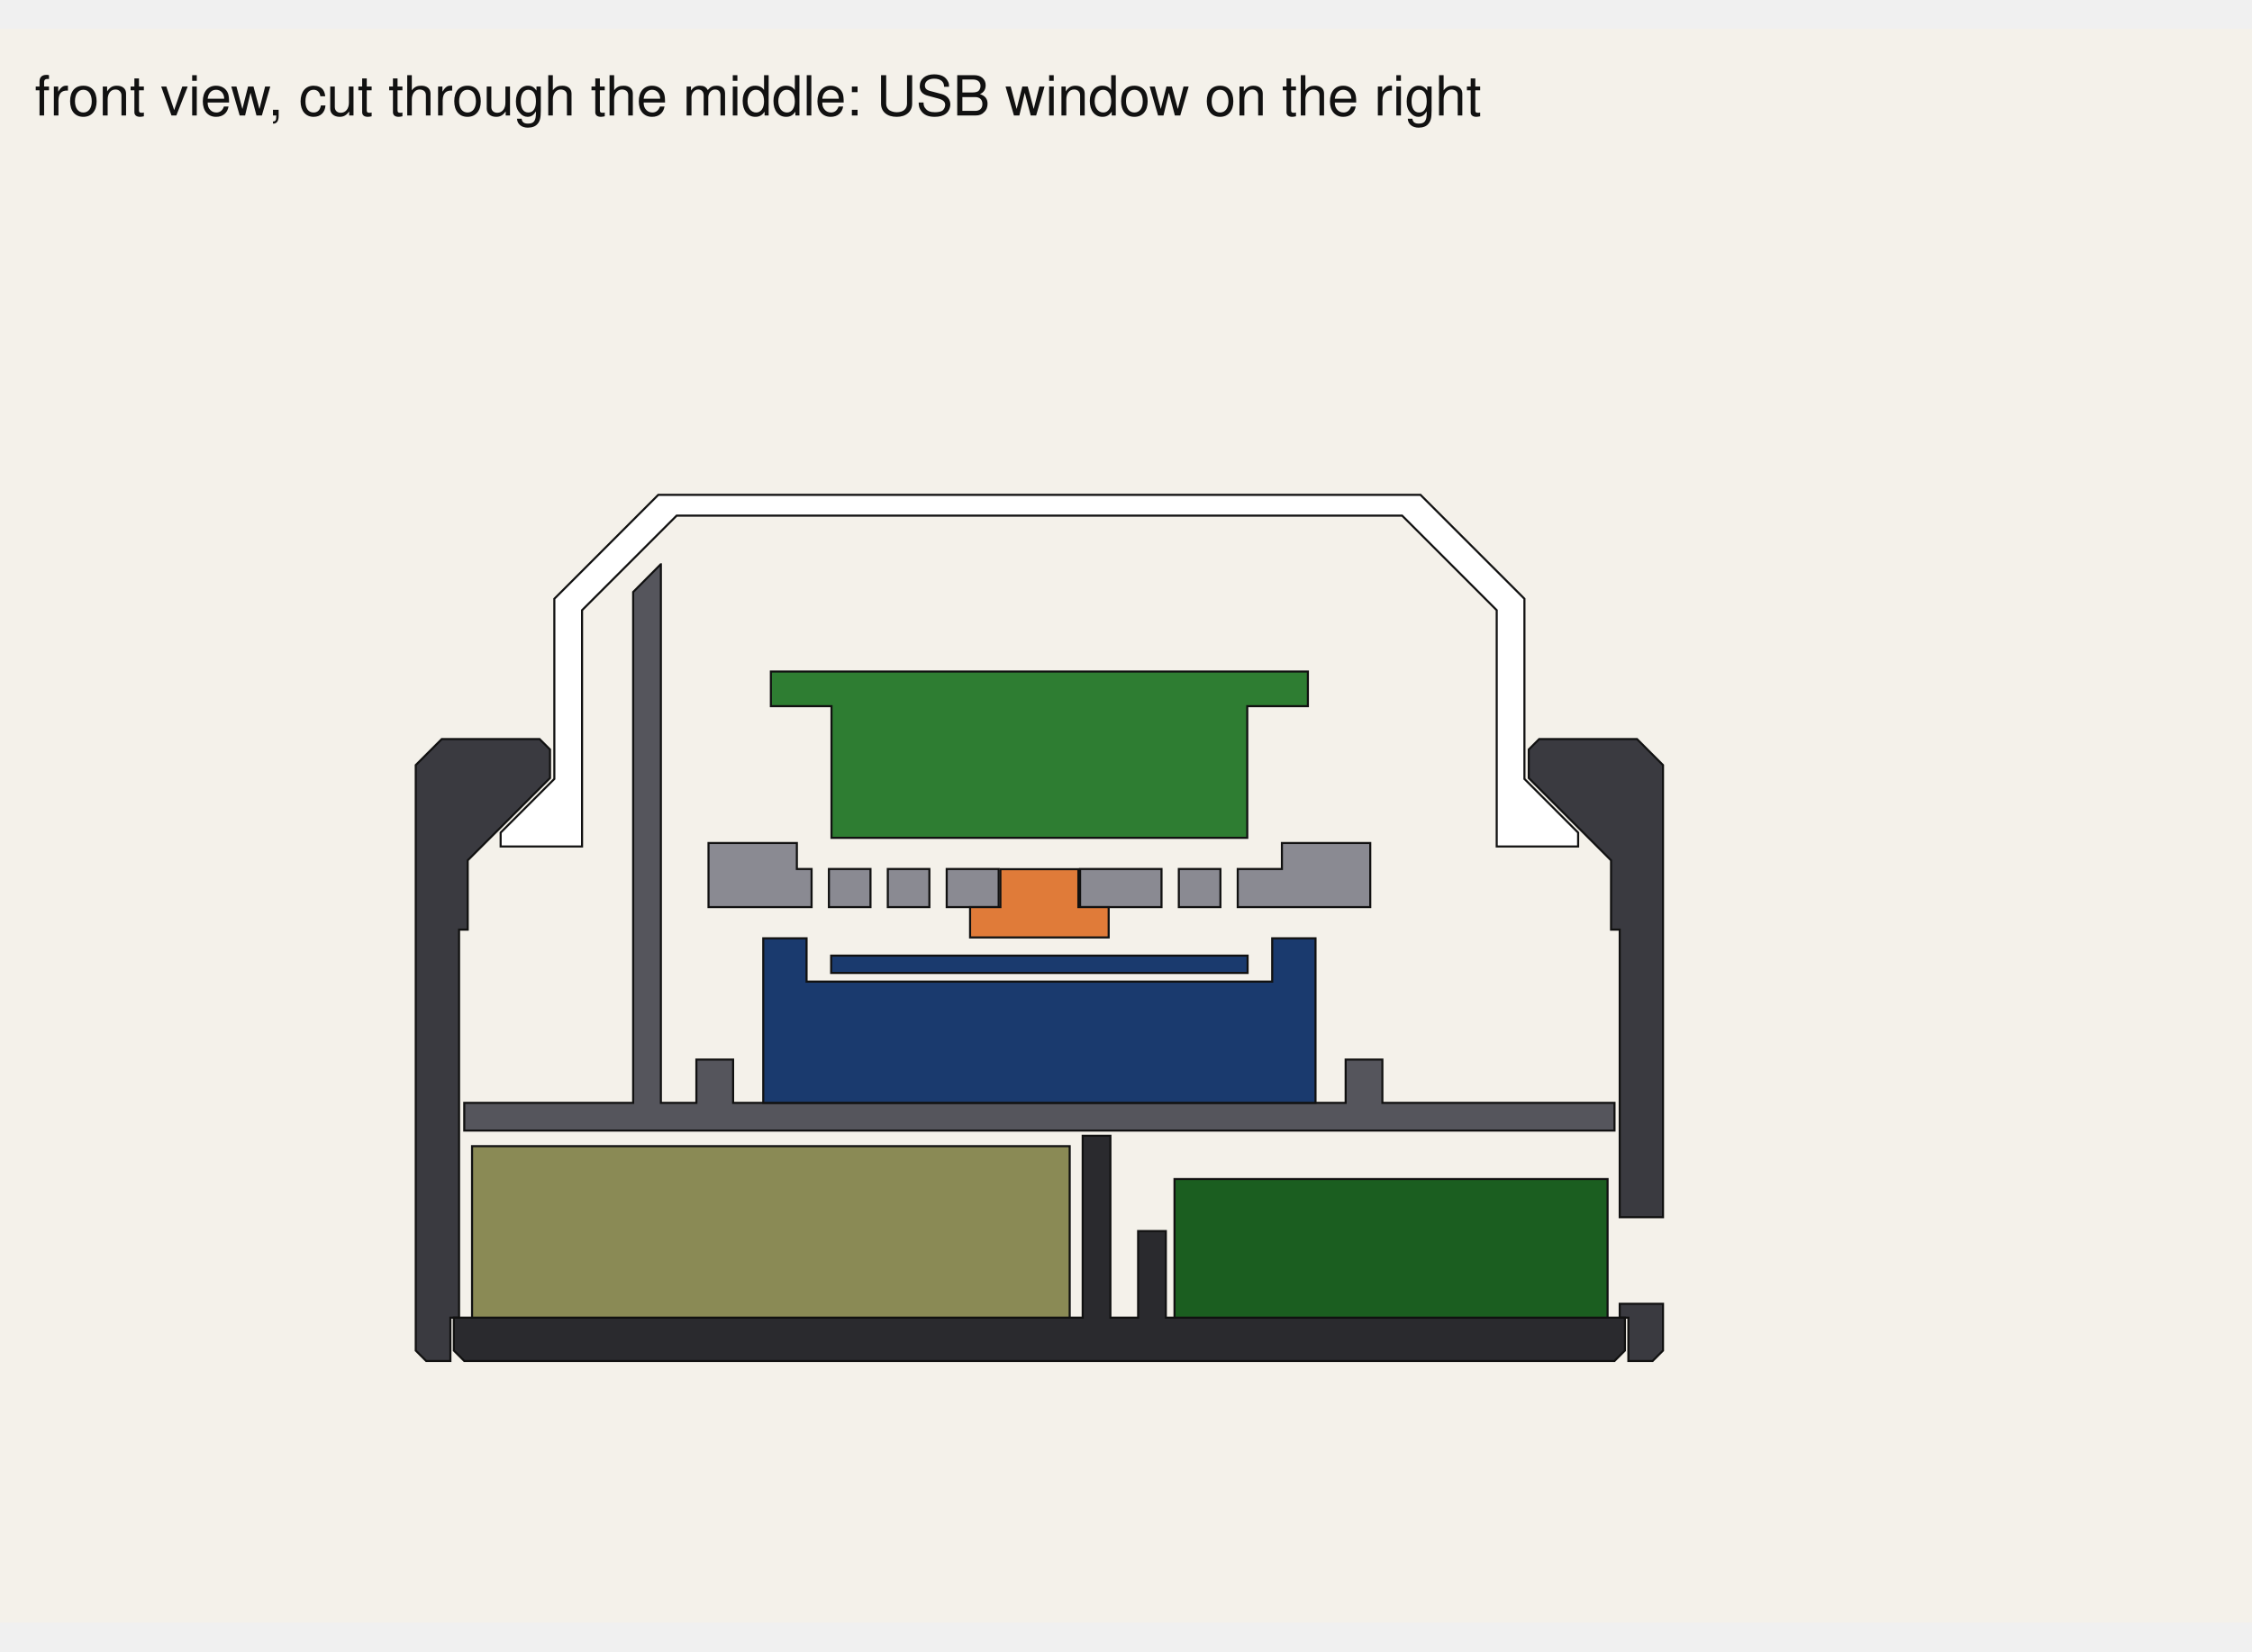
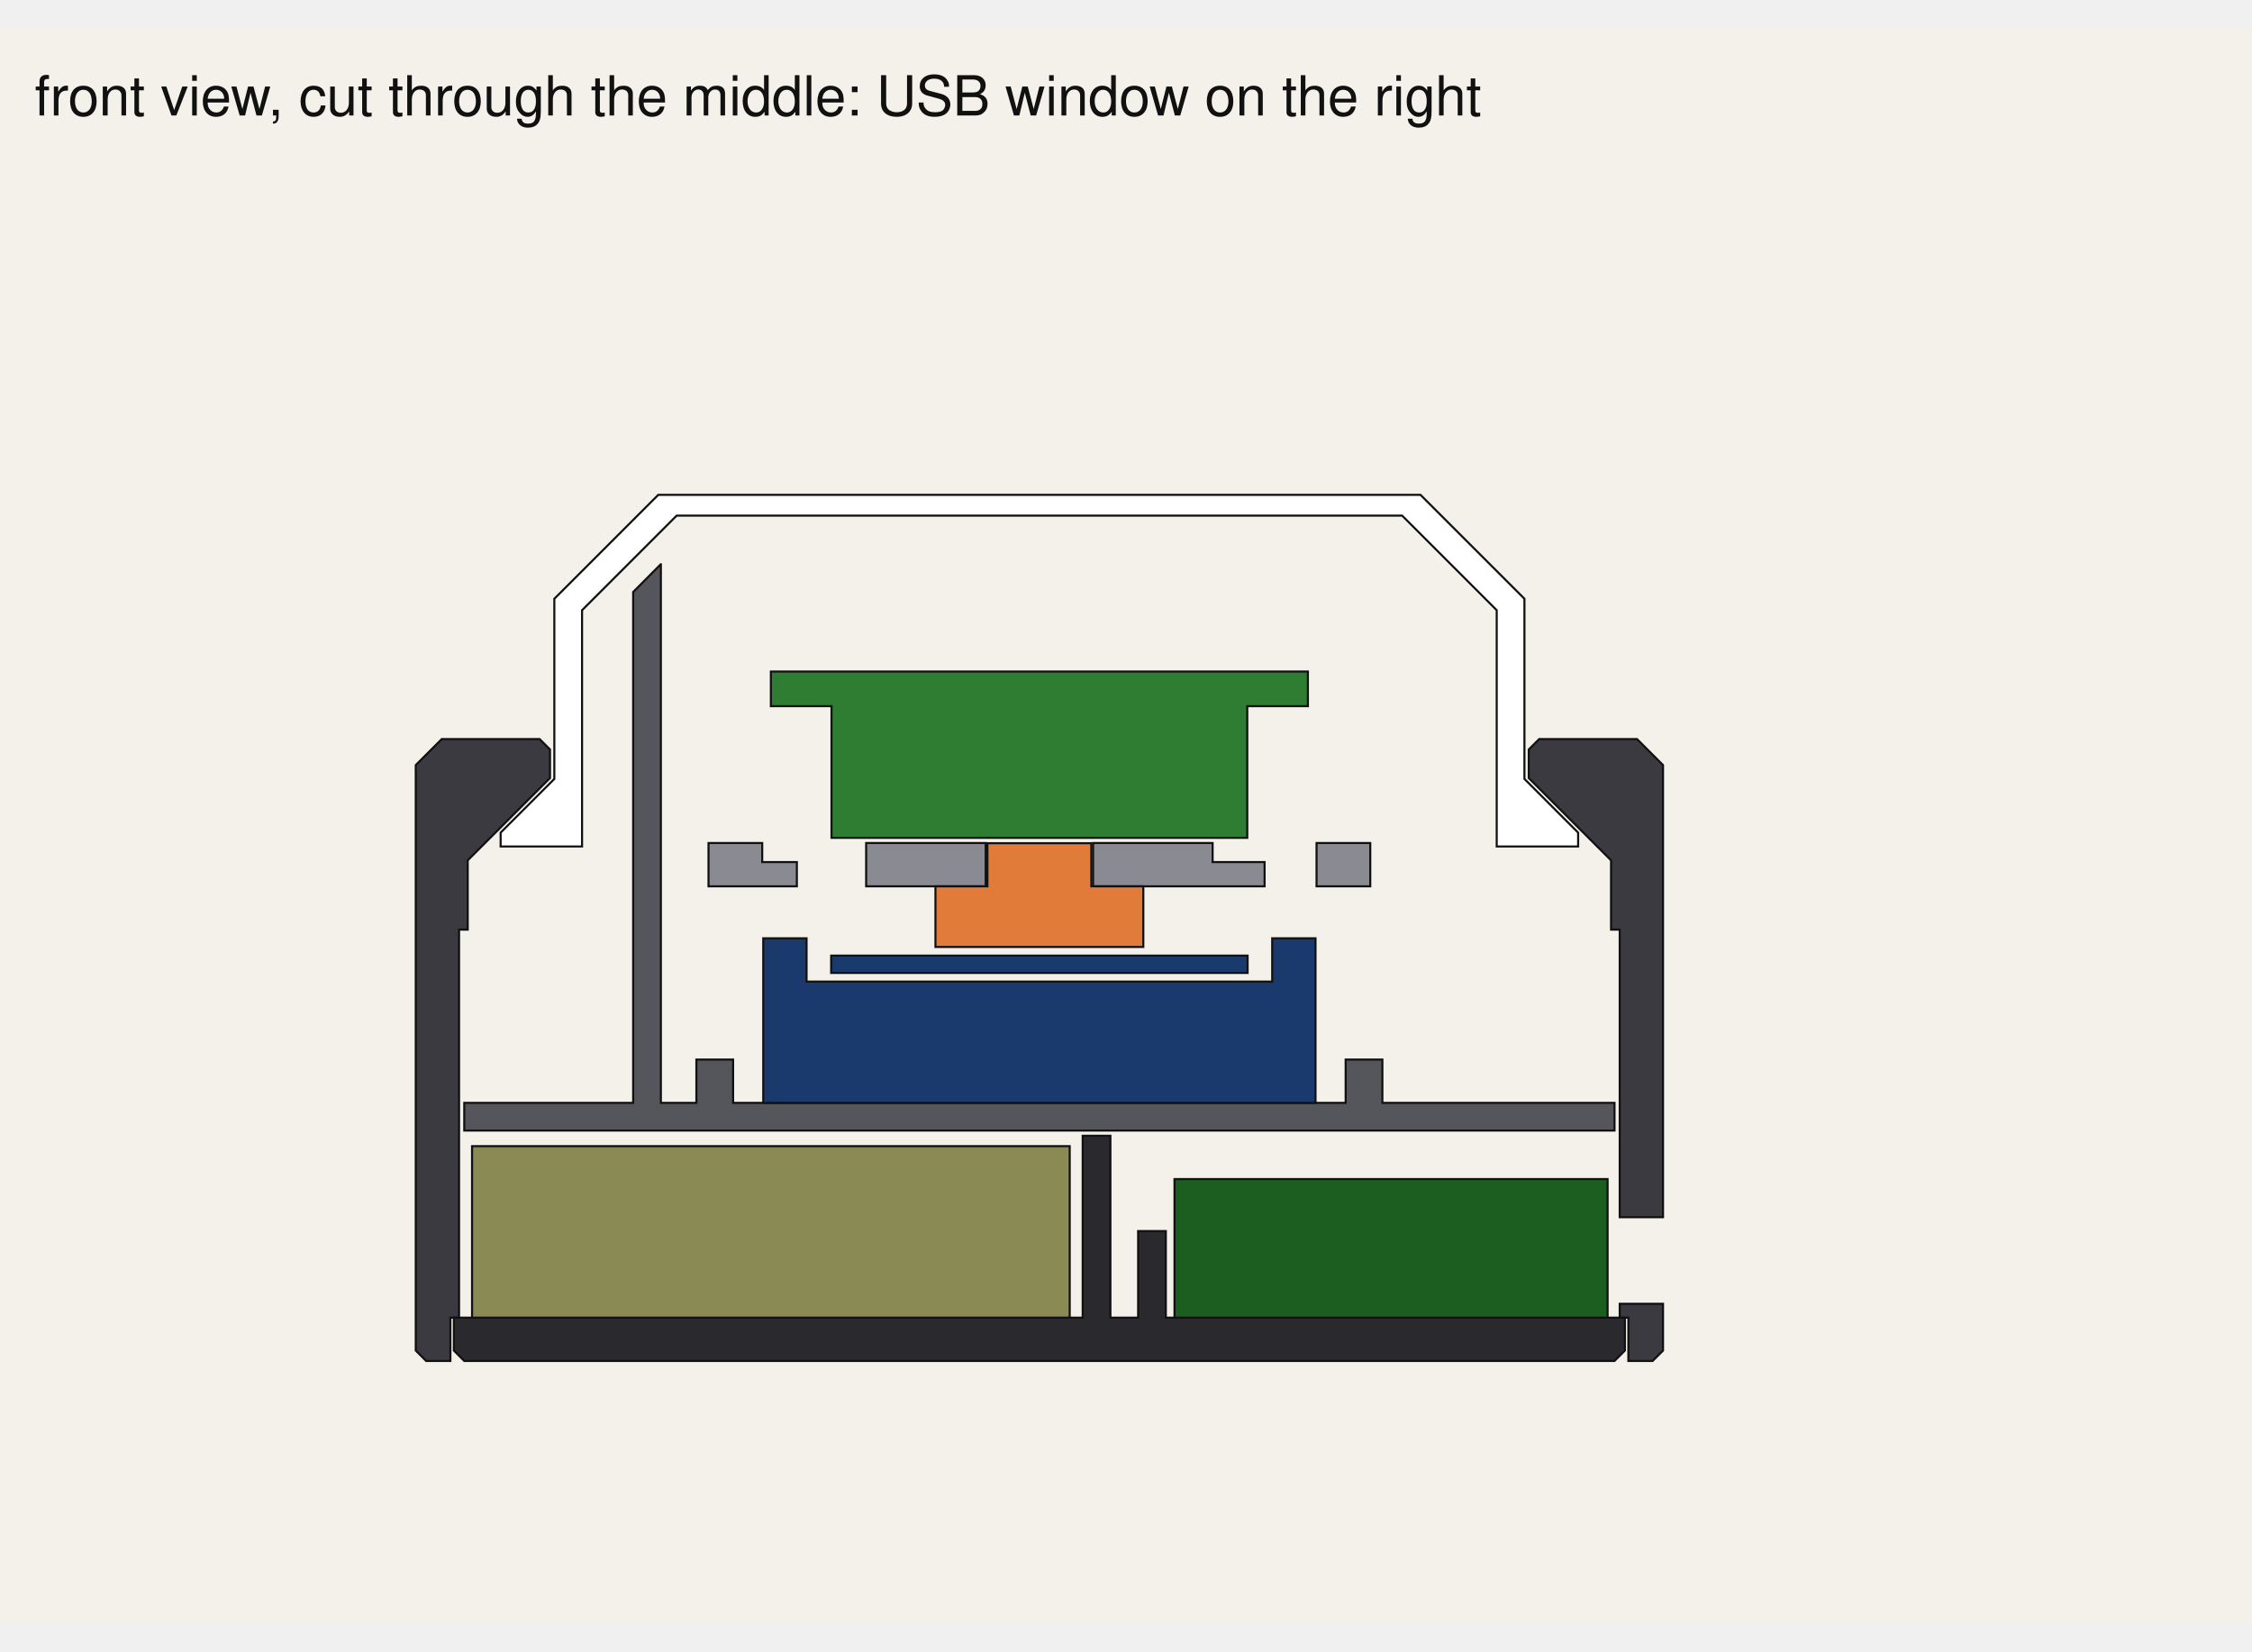
<svg xmlns="http://www.w3.org/2000/svg" viewBox="-60 -62 130 92" width="1320" height="968">
  <rect x="-60" y="-62" width="130" height="92" fill="#f4f1ea" />
  <path d="M-28.25,-20.40 L-28.25,-18.75 L-33.00,-14.00 L-33.00,-10.00 L-33.01,-10.00 L-33.50,-10.00 L-33.50,-5.00 L-33.50,-4.50 L-33.50,1.00 L-33.50,6.70 L-33.50,12.40 L-33.75,12.40 L-34.00,12.40 L-34.00,13.65 L-34.00,14.90 L-34.70,14.90 L-35.40,14.90 L-35.70,14.60 L-36.00,14.30 L-36.00,-2.60 L-36.00,-19.50 L-35.25,-20.25 L-34.50,-21.00 L-34.33,-21.00 L-33.68,-21.00 L-33.18,-21.00 L-29.03,-21.00 L-28.98,-21.00 L-28.85,-21.00 Z M36.00,12.09 L36.00,14.30 L35.70,14.60 L35.40,14.90 L34.70,14.90 L34.00,14.90 L34.00,13.65 L34.00,12.40 L33.75,12.40 L33.50,12.40 L33.50,11.74 L33.50,11.60 L35.20,11.60 L36.00,11.60 Z M35.25,-20.25 L36.00,-19.50 L36.00,-2.60 L36.00,4.16 L36.00,6.60 L34.30,6.60 L33.50,6.60 L33.50,6.08 L33.50,1.00 L33.50,0.49 L33.50,-4.50 L33.50,-10.00 L33.47,-10.00 L33.01,-10.00 L33.00,-10.00 L33.00,-14.00 L28.25,-18.75 L28.25,-20.40 L28.85,-21.00 L28.98,-21.00 L29.03,-21.00 L33.18,-21.00 L33.87,-21.00 L34.50,-21.00 Z" fill="#3a3a40" fill-rule="evenodd" stroke="#111" stroke-width="0.12" />
  <path d="M-21.85,0.00 L-20.75,0.00 L-20.70,0.00 L-20.69,0.00 L-20.58,0.00 L-19.80,0.00 L-19.80,-2.50 L-17.68,-2.50 L-17.68,0.00 L-11.30,0.00 L-2.18,0.00 L0.00,0.00 L2.18,0.00 L11.30,0.00 L17.68,0.00 L17.68,-2.50 L19.80,-2.50 L19.80,0.00 L20.75,0.00 L21.45,0.00 L21.47,0.00 L21.48,0.00 L21.50,0.00 L21.52,0.00 L21.53,0.00 L21.55,0.00 L21.56,0.00 L21.58,0.00 L21.59,0.00 L21.84,0.00 L21.85,0.00 L23.45,0.00 L25.95,0.00 L33.20,0.00 L33.20,1.60 L25.95,1.60 L23.46,1.60 L21.08,1.60 L18.81,1.60 L16.64,1.60 L14.58,1.60 L12.60,1.60 L10.71,1.60 L8.90,1.60 L7.17,1.60 L5.51,1.60 L3.91,1.60 L2.38,1.60 L0.90,1.60 L-0.52,1.60 L-1.89,1.60 L-3.21,1.60 L-4.49,1.60 L-5.72,1.60 L-6.91,1.60 L-8.06,1.60 L-9.18,1.60 L-10.26,1.60 L-11.31,1.60 L-12.33,1.60 L-31.15,1.60 L-32.75,1.60 L-33.20,1.60 L-33.20,0.80 L-33.20,0.00 L-32.75,0.00 L-32.26,0.00 L-24.04,0.00 L-24.04,0.00 L-23.98,0.00 L-23.87,0.00 L-23.69,0.00 L-23.45,0.00 L-23.45,-29.49 L-21.86,-31.09 L-21.85,-31.09 Z" fill="#55555c" fill-rule="evenodd" stroke="#111" stroke-width="0.12" />
  <path d="M4.10,6.97 L4.10,12.40 L4.83,12.40 L5.70,12.40 L5.70,11.01 L5.70,7.40 L6.90,7.40 L7.30,7.40 L7.30,11.15 L7.30,12.40 L7.45,12.40 L12.33,12.40 L17.64,12.40 L18.08,12.40 L18.55,12.40 L31.73,12.40 L32.53,12.40 L32.54,12.40 L32.69,12.40 L33.26,12.40 L33.80,12.40 L33.80,13.35 L33.80,14.30 L33.50,14.60 L33.20,14.90 L33.08,14.90 L32.75,14.90 L32.26,14.90 L0.00,14.90 L-32.75,14.90 L-33.20,14.90 L-33.50,14.60 L-33.80,14.30 L-33.80,13.35 L-33.80,12.40 L-33.66,12.40 L-33.26,12.40 L-32.69,12.40 L-28.36,12.40 L-18.79,12.40 L-12.88,12.40 L-12.15,12.40 L2.50,12.40 L2.50,6.81 L2.50,1.90 L3.33,1.90 L4.10,1.90 Z" fill="#2a2a2e" fill-rule="evenodd" stroke="#111" stroke-width="0.12" />
  <path d="M28.00,-29.10 L28.00,-18.70 L31.10,-15.60 L31.10,-14.80 L26.40,-14.80 L26.40,-28.44 L20.94,-33.90 L0.00,-33.90 L-20.94,-33.90 L-26.40,-28.44 L-26.40,-14.80 L-31.10,-14.80 L-31.10,-15.60 L-28.00,-18.70 L-28.00,-29.10 L-22.00,-35.10 L0.00,-35.10 L22.00,-35.10 Z" fill="#ffffff" fill-rule="evenodd" stroke="#111" stroke-width="0.12" />
-   <path d="M-14.00,-13.50 L-13.97,-13.50 L-13.95,-13.50 L-13.90,-13.50 L-13.85,-13.50 L-13.80,-13.50 L-13.75,-13.50 L-13.66,-13.50 L-13.60,-13.50 L-13.50,-13.50 L-13.41,-13.50 L-13.30,-13.50 L-13.20,-13.50 L-13.19,-13.50 L-13.19,-13.50 L-13.17,-13.50 L-13.15,-13.50 L-13.15,-11.30 L-13.19,-11.30 L-13.21,-11.30 L-13.22,-11.30 L-13.25,-11.30 L-13.26,-11.30 L-13.38,-11.30 L-13.40,-11.30 L-13.51,-11.30 L-13.53,-11.30 L-13.65,-11.30 L-13.75,-11.30 L-13.77,-11.30 L-13.85,-11.30 L-13.88,-11.30 L-13.97,-11.30 L-13.99,-11.30 L-14.03,-11.30 L-14.07,-11.30 L-14.15,-11.30 L-14.47,-11.30 L-14.76,-11.30 L-15.06,-11.30 L-15.34,-11.30 L-15.62,-11.30 L-15.88,-11.30 L-16.14,-11.30 L-16.38,-11.30 L-16.62,-11.30 L-16.84,-11.30 L-17.07,-11.30 L-17.27,-11.30 L-17.47,-11.30 L-17.65,-11.30 L-17.83,-11.30 L-17.98,-11.30 L-18.14,-11.30 L-18.28,-11.30 L-18.41,-11.30 L-18.53,-11.30 L-18.64,-11.30 L-18.73,-11.30 L-18.82,-11.30 L-18.89,-11.30 L-18.96,-11.30 L-19.01,-11.30 L-19.05,-11.30 L-19.08,-11.30 L-19.10,-11.30 L-19.10,-15.00 L-19.08,-15.00 L-19.05,-15.00 L-19.01,-15.00 L-18.96,-15.00 L-18.89,-15.00 L-18.82,-15.00 L-18.73,-15.00 L-18.64,-15.00 L-18.53,-15.00 L-18.41,-15.00 L-18.28,-15.00 L-18.14,-15.00 L-17.98,-15.00 L-17.83,-15.00 L-17.65,-15.00 L-17.47,-15.00 L-17.27,-15.00 L-17.07,-15.00 L-16.84,-15.00 L-16.62,-15.00 L-16.38,-15.00 L-16.14,-15.00 L-15.88,-15.00 L-15.62,-15.00 L-15.34,-15.00 L-15.06,-15.00 L-14.76,-15.00 L-14.47,-15.00 L-14.15,-15.00 L-14.00,-15.00 Z M-9.75,-11.30 L-9.79,-11.30 L-9.82,-11.30 L-9.85,-11.30 L-9.86,-11.30 L-9.95,-11.30 L-10.08,-11.30 L-10.20,-11.30 L-10.21,-11.30 L-10.38,-11.30 L-10.49,-11.30 L-10.61,-11.30 L-10.72,-11.30 L-10.73,-11.30 L-10.75,-11.30 L-10.76,-11.30 L-10.80,-11.30 L-10.86,-11.30 L-10.94,-11.30 L-11.03,-11.30 L-11.12,-11.30 L-11.21,-11.30 L-11.30,-11.30 L-11.37,-11.30 L-11.39,-11.30 L-11.40,-11.30 L-11.44,-11.30 L-11.52,-11.30 L-11.60,-11.30 L-11.64,-11.30 L-11.67,-11.30 L-11.74,-11.30 L-11.77,-11.30 L-11.83,-11.30 L-11.86,-11.30 L-11.92,-11.30 L-11.98,-11.30 L-12.03,-11.30 L-12.04,-11.30 L-12.10,-11.30 L-12.10,-11.30 L-12.15,-11.30 L-12.15,-13.50 L-12.11,-13.50 L-12.10,-13.50 L-12.05,-13.50 L-12.01,-13.50 L-11.96,-13.50 L-11.94,-13.50 L-11.92,-13.50 L-11.90,-13.50 L-11.88,-13.50 L-11.81,-13.50 L-11.74,-13.50 L-11.71,-13.50 L-11.68,-13.50 L-11.65,-13.50 L-11.56,-13.50 L-11.48,-13.50 L-11.40,-13.50 L-11.31,-13.50 L-11.30,-13.50 L-11.22,-13.50 L-11.20,-13.50 L-11.12,-13.50 L-11.05,-13.50 L-10.95,-13.50 L-10.86,-13.50 L-10.77,-13.50 L-10.70,-13.50 L-10.66,-13.50 L-10.65,-13.50 L-10.64,-13.50 L-10.53,-13.50 L-10.42,-13.50 L-10.25,-13.50 L-10.13,-13.50 L-10.01,-13.50 L-9.85,-13.50 L-9.82,-13.50 L-9.79,-13.50 L-9.75,-13.50 Z M-6.35,-11.30 L-6.40,-11.30 L-6.44,-11.30 L-6.47,-11.30 L-6.50,-11.30 L-6.52,-11.30 L-6.53,-11.30 L-6.54,-11.30 L-6.60,-11.30 L-6.70,-11.30 L-6.77,-11.30 L-6.87,-11.30 L-6.93,-11.30 L-6.99,-11.30 L-7.09,-11.30 L-7.15,-11.30 L-7.24,-11.30 L-7.33,-11.30 L-7.42,-11.30 L-7.48,-11.30 L-7.53,-11.30 L-7.61,-11.30 L-7.66,-11.30 L-7.74,-11.30 L-7.79,-11.30 L-7.87,-11.30 L-7.94,-11.30 L-8.02,-11.30 L-8.06,-11.30 L-8.09,-11.30 L-8.13,-11.30 L-8.19,-11.30 L-8.22,-11.30 L-8.29,-11.30 L-8.32,-11.30 L-8.38,-11.30 L-8.44,-11.30 L-8.50,-11.30 L-8.52,-11.30 L-8.58,-11.30 L-8.59,-11.30 L-8.60,-11.30 L-8.65,-11.30 L-8.66,-11.30 L-8.70,-11.30 L-8.71,-11.30 L-8.75,-11.30 L-8.75,-13.50 L-8.71,-13.50 L-8.70,-13.50 L-8.66,-13.50 L-8.65,-13.50 L-8.64,-13.50 L-8.59,-13.50 L-8.53,-13.50 L-8.52,-13.50 L-8.46,-13.50 L-8.44,-13.50 L-8.38,-13.50 L-8.32,-13.50 L-8.25,-13.50 L-8.22,-13.50 L-8.16,-13.50 L-8.13,-13.50 L-8.09,-13.50 L-8.06,-13.50 L-7.98,-13.50 L-7.94,-13.50 L-7.87,-13.50 L-7.79,-13.50 L-7.71,-13.50 L-7.66,-13.50 L-7.58,-13.50 L-7.53,-13.50 L-7.48,-13.50 L-7.39,-13.50 L-7.33,-13.50 L-7.24,-13.50 L-7.15,-13.50 L-7.06,-13.50 L-6.99,-13.50 L-6.93,-13.50 L-6.87,-13.50 L-6.77,-13.50 L-6.67,-13.50 L-6.53,-13.50 L-6.52,-13.50 L-6.50,-13.50 L-6.47,-13.50 L-6.44,-13.50 L-6.40,-13.50 L-6.35,-13.50 Z M-2.35,-11.30 L-2.50,-11.30 L-2.58,-11.30 L-2.69,-11.30 L-2.79,-11.30 L-2.88,-11.30 L-2.96,-11.30 L-3.04,-11.30 L-3.14,-11.30 L-3.41,-11.30 L-3.44,-11.30 L-3.48,-11.30 L-3.52,-11.30 L-3.58,-11.30 L-3.62,-11.30 L-3.72,-11.30 L-3.76,-11.30 L-3.80,-11.30 L-3.93,-11.30 L-3.96,-11.30 L-4.13,-11.30 L-4.16,-11.30 L-4.19,-11.30 L-4.22,-11.30 L-4.25,-11.30 L-4.42,-11.30 L-4.55,-11.30 L-4.61,-11.30 L-4.68,-11.30 L-4.70,-11.30 L-4.76,-11.30 L-4.83,-11.30 L-4.85,-11.30 L-4.87,-11.30 L-4.89,-11.30 L-4.94,-11.30 L-4.96,-11.30 L-5.01,-11.30 L-5.03,-11.30 L-5.08,-11.30 L-5.14,-11.30 L-5.15,-11.30 L-5.20,-11.30 L-5.20,-11.30 L-5.25,-11.30 L-5.30,-11.30 L-5.30,-11.30 L-5.35,-11.30 L-5.35,-13.50 L-5.31,-13.50 L-5.31,-13.50 L-5.26,-13.50 L-5.26,-13.50 L-5.21,-13.50 L-5.20,-13.50 L-5.16,-13.50 L-5.15,-13.50 L-5.10,-13.50 L-5.08,-13.50 L-5.07,-13.50 L-5.01,-13.50 L-5.00,-13.50 L-4.94,-13.50 L-4.93,-13.50 L-4.87,-13.50 L-4.85,-13.50 L-4.78,-13.50 L-4.72,-13.50 L-4.66,-13.50 L-4.61,-13.50 L-4.58,-13.50 L-4.55,-13.50 L-4.52,-13.50 L-4.50,-13.50 L-4.36,-13.50 L-4.19,-13.50 L-4.16,-13.50 L-4.13,-13.50 L-3.96,-13.50 L-3.83,-13.50 L-3.80,-13.50 L-3.76,-13.50 L-3.72,-13.50 L-3.69,-13.50 L-3.58,-13.50 L-3.52,-13.50 L-3.50,-13.50 L-3.40,-13.50 L-3.31,-13.50 L-3.23,-13.50 L-3.14,-13.50 L-3.06,-13.50 L-2.96,-13.50 L-2.86,-13.50 L-2.77,-13.50 L-2.67,-13.50 L-2.58,-13.50 L-2.50,-13.50 L-2.41,-13.50 L-2.35,-13.50 Z M7.05,-11.30 L7.01,-11.30 L7.00,-11.30 L6.96,-11.30 L6.95,-11.30 L6.91,-11.30 L6.90,-11.30 L6.84,-11.30 L6.83,-11.30 L6.82,-11.30 L6.81,-11.30 L6.75,-11.30 L6.69,-11.30 L6.67,-11.30 L6.60,-11.30 L6.54,-11.30 L6.48,-11.30 L6.45,-11.30 L6.38,-11.30 L6.35,-11.30 L6.29,-11.30 L6.25,-11.30 L6.22,-11.30 L6.19,-11.30 L6.11,-11.30 L6.03,-11.30 L5.96,-11.30 L5.88,-11.30 L5.84,-11.30 L5.79,-11.30 L5.71,-11.30 L5.63,-11.30 L5.58,-11.30 L5.53,-11.30 L5.48,-11.30 L5.39,-11.30 L5.31,-11.30 L5.22,-11.30 L5.18,-11.30 L5.16,-11.30 L5.11,-11.30 L5.01,-11.30 L4.97,-11.30 L4.92,-11.30 L4.79,-11.30 L4.75,-11.30 L4.70,-11.30 L4.66,-11.30 L4.51,-11.30 L4.35,-11.30 L4.30,-11.30 L4.26,-11.30 L4.09,-11.30 L4.05,-11.30 L4.01,-11.30 L3.97,-11.30 L3.81,-11.30 L3.76,-11.30 L3.63,-11.30 L3.52,-11.30 L3.47,-11.30 L3.43,-11.30 L3.38,-11.30 L3.30,-11.30 L3.27,-11.30 L3.23,-11.30 L3.18,-11.30 L3.13,-11.30 L3.06,-11.30 L2.99,-11.30 L2.94,-11.30 L2.89,-11.30 L2.84,-11.30 L2.78,-11.30 L2.73,-11.30 L2.65,-11.30 L2.58,-11.30 L2.52,-11.30 L2.44,-11.30 L2.38,-11.30 L2.35,-11.30 L2.35,-13.50 L2.40,-13.50 L2.46,-13.50 L2.52,-13.50 L2.58,-13.50 L2.63,-13.50 L2.71,-13.50 L2.76,-13.50 L2.82,-13.50 L2.89,-13.50 L2.96,-13.50 L3.04,-13.50 L3.09,-13.50 L3.13,-13.50 L3.18,-13.50 L3.23,-13.50 L3.27,-13.50 L3.27,-13.50 L3.30,-13.50 L3.36,-13.50 L3.41,-13.50 L3.47,-13.50 L3.58,-13.50 L3.63,-13.50 L3.67,-13.50 L3.72,-13.50 L3.85,-13.50 L4.01,-13.50 L4.05,-13.50 L4.09,-13.50 L4.14,-13.50 L4.18,-13.50 L4.35,-13.50 L4.39,-13.50 L4.44,-13.50 L4.60,-13.50 L4.75,-13.50 L4.79,-13.50 L4.84,-13.50 L4.97,-13.50 L5.01,-13.50 L5.07,-13.50 L5.16,-13.50 L5.21,-13.50 L5.23,-13.50 L5.36,-13.50 L5.44,-13.50 L5.53,-13.50 L5.58,-13.50 L5.66,-13.50 L5.71,-13.50 L5.76,-13.50 L5.84,-13.50 L5.88,-13.50 L5.96,-13.50 L6.03,-13.50 L6.11,-13.50 L6.14,-13.50 L6.22,-13.50 L6.25,-13.50 L6.32,-13.50 L6.35,-13.50 L6.38,-13.50 L6.41,-13.50 L6.48,-13.50 L6.54,-13.50 L6.57,-13.50 L6.63,-13.50 L6.69,-13.50 L6.75,-13.50 L6.76,-13.50 L6.82,-13.50 L6.83,-13.50 L6.89,-13.50 L6.90,-13.50 L6.95,-13.50 L7.00,-13.50 L7.00,-13.50 L7.05,-13.50 Z M10.45,-11.30 L10.41,-11.30 L10.40,-11.30 L10.36,-11.30 L10.35,-11.30 L10.30,-11.30 L10.25,-11.30 L10.23,-11.30 L10.21,-11.30 L10.19,-11.30 L10.13,-11.30 L10.07,-11.30 L10.00,-11.30 L9.97,-11.30 L9.94,-11.30 L9.87,-11.30 L9.80,-11.30 L9.76,-11.30 L9.72,-11.30 L9.68,-11.30 L9.59,-11.30 L9.51,-11.30 L9.42,-11.30 L9.37,-11.30 L9.28,-11.30 L9.22,-11.30 L9.17,-11.30 L9.07,-11.30 L8.97,-11.30 L8.88,-11.30 L8.81,-11.30 L8.71,-11.30 L8.64,-11.30 L8.56,-11.30 L8.46,-11.30 L8.24,-11.30 L8.23,-11.30 L8.22,-11.30 L8.20,-11.30 L8.18,-11.30 L8.15,-11.30 L8.10,-11.30 L8.10,-11.30 L8.09,-11.30 L8.05,-11.30 L8.05,-13.50 L8.10,-13.50 L8.13,-13.50 L8.16,-13.50 L8.17,-13.50 L8.19,-13.50 L8.19,-13.50 L8.35,-13.50 L8.46,-13.50 L8.56,-13.50 L8.67,-13.50 L8.74,-13.50 L8.81,-13.50 L8.88,-13.50 L8.97,-13.50 L9.07,-13.50 L9.17,-13.50 L9.22,-13.50 L9.28,-13.50 L9.34,-13.50 L9.42,-13.50 L9.51,-13.50 L9.59,-13.50 L9.64,-13.50 L9.72,-13.50 L9.76,-13.50 L9.80,-13.50 L9.87,-13.50 L9.90,-13.50 L9.97,-13.50 L10.04,-13.50 L10.07,-13.50 L10.13,-13.50 L10.19,-13.50 L10.21,-13.50 L10.23,-13.50 L10.25,-13.50 L10.30,-13.50 L10.31,-13.50 L10.36,-13.50 L10.37,-13.50 L10.41,-13.50 L10.41,-13.50 L10.42,-13.50 L10.45,-13.50 Z M19.10,-11.30 L19.08,-11.30 L19.05,-11.30 L19.01,-11.30 L18.96,-11.30 L18.89,-11.30 L18.82,-11.30 L18.73,-11.30 L18.64,-11.30 L18.53,-11.30 L18.41,-11.30 L18.28,-11.30 L18.14,-11.30 L17.98,-11.30 L17.83,-11.30 L17.65,-11.30 L17.47,-11.30 L17.27,-11.30 L17.07,-11.30 L16.84,-11.30 L16.62,-11.30 L16.38,-11.30 L16.14,-11.30 L15.88,-11.30 L15.62,-11.30 L15.34,-11.30 L15.06,-11.30 L14.76,-11.30 L14.47,-11.30 L14.07,-11.30 L14.03,-11.30 L14.03,-11.30 L13.98,-11.30 L13.97,-11.30 L13.88,-11.30 L13.85,-11.30 L13.77,-11.30 L13.75,-11.30 L13.65,-11.30 L13.53,-11.30 L13.51,-11.30 L13.40,-11.30 L13.38,-11.30 L13.26,-11.30 L13.25,-11.30 L13.11,-11.30 L13.09,-11.30 L12.96,-11.30 L12.94,-11.30 L12.79,-11.30 L12.77,-11.30 L12.55,-11.30 L12.38,-11.30 L12.37,-11.30 L12.27,-11.30 L12.16,-11.30 L12.14,-11.30 L11.98,-11.30 L11.85,-11.30 L11.67,-11.30 L11.66,-11.30 L11.58,-11.30 L11.57,-11.30 L11.54,-11.30 L11.50,-11.30 L11.45,-11.30 L11.45,-13.50 L11.50,-13.50 L11.54,-13.50 L11.57,-13.50 L11.58,-13.50 L11.67,-13.50 L11.83,-13.50 L12.00,-13.50 L12.12,-13.50 L12.24,-13.50 L12.40,-13.50 L12.49,-13.50 L12.57,-13.50 L12.72,-13.50 L12.80,-13.50 L12.95,-13.50 L13.07,-13.50 L13.20,-13.50 L13.30,-13.50 L13.41,-13.50 L13.50,-13.50 L13.60,-13.50 L13.66,-13.50 L13.75,-13.50 L13.80,-13.50 L13.85,-13.50 L13.90,-13.50 L13.95,-13.50 L13.97,-13.50 L14.00,-13.50 L14.00,-15.00 L14.15,-15.00 L14.47,-15.00 L14.76,-15.00 L15.06,-15.00 L15.34,-15.00 L15.62,-15.00 L15.88,-15.00 L16.14,-15.00 L16.38,-15.00 L16.62,-15.00 L16.84,-15.00 L17.07,-15.00 L17.27,-15.00 L17.47,-15.00 L17.65,-15.00 L17.83,-15.00 L17.98,-15.00 L18.14,-15.00 L18.28,-15.00 L18.41,-15.00 L18.53,-15.00 L18.64,-15.00 L18.73,-15.00 L18.82,-15.00 L18.89,-15.00 L18.96,-15.00 L19.01,-15.00 L19.05,-15.00 L19.08,-15.00 L19.10,-15.00 Z" fill="#8a8a92" fill-rule="evenodd" stroke="#111" stroke-width="0.12" />
-   <path d="M2.25,-11.30 L2.44,-11.30 L2.64,-11.30 L2.83,-11.30 L3.01,-11.30 L3.17,-11.30 L3.33,-11.30 L3.46,-11.30 L3.60,-11.30 L3.70,-11.30 L3.80,-11.30 L3.86,-11.30 L3.93,-11.30 L3.97,-11.30 L4.00,-11.30 L4.00,-9.55 L3.97,-9.55 L3.93,-9.55 L3.86,-9.55 L3.80,-9.55 L3.70,-9.55 L3.60,-9.55 L3.46,-9.55 L3.33,-9.55 L3.17,-9.55 L3.01,-9.55 L2.83,-9.55 L2.64,-9.55 L2.44,-9.55 L2.23,-9.55 L2.00,-9.55 L1.68,-9.55 L1.63,-9.55 L1.53,-9.55 L1.36,-9.55 L1.29,-9.55 L1.09,-9.55 L1.04,-9.55 L1.00,-9.55 L0.78,-9.55 L0.70,-9.55 L0.48,-9.55 L0.43,-9.55 L0.26,-9.55 L0.22,-9.55 L0.21,-9.55 L0.00,-9.55 L-0.22,-9.55 L-0.26,-9.55 L-0.43,-9.55 L-0.52,-9.55 L-0.70,-9.55 L-0.78,-9.55 L-1.00,-9.55 L-1.04,-9.55 L-1.09,-9.55 L-1.29,-9.55 L-1.36,-9.55 L-1.63,-9.55 L-2.00,-9.55 L-2.23,-9.55 L-2.44,-9.55 L-2.64,-9.55 L-2.83,-9.55 L-3.01,-9.55 L-3.17,-9.55 L-3.33,-9.55 L-3.46,-9.55 L-3.60,-9.55 L-3.70,-9.55 L-3.80,-9.55 L-3.86,-9.55 L-3.93,-9.55 L-3.97,-9.55 L-4.00,-9.55 L-4.00,-11.30 L-3.97,-11.30 L-3.93,-11.30 L-3.86,-11.30 L-3.80,-11.30 L-3.70,-11.30 L-3.60,-11.30 L-3.46,-11.30 L-3.33,-11.30 L-3.17,-11.30 L-3.01,-11.30 L-2.83,-11.30 L-2.64,-11.30 L-2.44,-11.30 L-2.25,-11.30 L-2.25,-13.49 L-2.21,-13.49 L-2.16,-13.49 L-2.08,-13.49 L-1.99,-13.49 L-1.87,-13.49 L-1.75,-13.49 L-1.59,-13.49 L-1.43,-13.49 L-1.25,-13.49 L-1.07,-13.49 L-0.86,-13.49 L-0.66,-13.49 L-0.44,-13.49 L-0.22,-13.49 L0.00,-13.49 L0.22,-13.49 L0.44,-13.49 L0.66,-13.49 L0.86,-13.49 L1.07,-13.49 L1.25,-13.49 L1.43,-13.49 L1.59,-13.49 L1.75,-13.49 L1.87,-13.49 L1.99,-13.49 L2.08,-13.49 L2.16,-13.49 L2.21,-13.49 L2.25,-13.49 Z" fill="#e07b39" fill-rule="evenodd" stroke="#111" stroke-width="0.12" />
+   <path d="M-16.00,-13.90 L-14.32,-13.90 L-14.00,-13.90 L-14.00,-13.09 L-14.00,-12.50 L-16.08,-12.50 L-16.11,-12.50 L-16.14,-12.50 L-16.24,-12.50 L-16.38,-12.50 L-16.48,-12.50 L-16.62,-12.50 L-16.66,-12.50 L-16.70,-12.50 L-16.75,-12.50 L-16.80,-12.50 L-16.87,-12.50 L-16.96,-12.50 L-17.08,-12.50 L-17.28,-12.50 L-18.96,-12.50 L-19.01,-12.50 L-19.05,-12.50 L-19.08,-12.50 L-19.10,-12.50 L-19.10,-15.00 L-19.08,-15.00 L-19.05,-15.00 L-19.01,-15.00 L-18.96,-15.00 L-18.89,-15.00 L-18.82,-15.00 L-18.73,-15.00 L-18.64,-15.00 L-18.53,-15.00 L-18.41,-15.00 L-18.28,-15.00 L-18.14,-15.00 L-17.98,-15.00 L-17.83,-15.00 L-17.65,-15.00 L-17.47,-15.00 L-17.27,-15.00 L-17.07,-15.00 L-16.84,-15.00 L-16.62,-15.00 L-16.38,-15.00 L-16.14,-15.00 L-16.01,-15.00 L-16.00,-15.00 Z M-3.10,-12.50 L-3.14,-12.50 L-3.34,-12.50 L-3.35,-12.50 L-3.60,-12.50 L-3.79,-12.50 L-4.26,-12.50 L-5.29,-12.50 L-5.35,-12.50 L-5.56,-12.50 L-5.74,-12.50 L-5.96,-12.50 L-6.13,-12.50 L-6.15,-12.50 L-6.33,-12.50 L-6.51,-12.50 L-6.68,-12.50 L-6.86,-12.50 L-7.05,-12.50 L-7.23,-12.50 L-7.42,-12.50 L-7.62,-12.50 L-8.70,-12.50 L-8.82,-12.50 L-8.82,-12.50 L-8.93,-12.50 L-9.04,-12.50 L-9.14,-12.50 L-9.24,-12.50 L-9.33,-12.50 L-9.42,-12.50 L-9.50,-12.50 L-9.57,-12.50 L-9.64,-12.50 L-9.70,-12.50 L-9.76,-12.50 L-9.81,-12.50 L-9.86,-12.50 L-9.89,-12.50 L-9.93,-12.50 L-9.95,-12.50 L-9.98,-12.50 L-9.99,-12.50 L-10.00,-12.50 L-10.00,-15.00 L-9.99,-15.00 L-9.98,-15.00 L-9.95,-15.00 L-9.93,-15.00 L-9.89,-15.00 L-9.86,-15.00 L-9.81,-15.00 L-9.76,-15.00 L-9.70,-15.00 L-9.64,-15.00 L-9.57,-15.00 L-9.50,-15.00 L-9.42,-15.00 L-9.33,-15.00 L-9.24,-15.00 L-9.14,-15.00 L-9.04,-15.00 L-8.93,-15.00 L-8.82,-15.00 L-8.70,-15.00 L-8.58,-15.00 L-8.45,-15.00 L-8.31,-15.00 L-8.18,-15.00 L-8.03,-15.00 L-7.89,-15.00 L-7.73,-15.00 L-7.57,-15.00 L-7.41,-15.00 L-7.24,-15.00 L-7.07,-15.00 L-6.90,-15.00 L-6.72,-15.00 L-6.53,-15.00 L-6.34,-15.00 L-6.15,-15.00 L-5.96,-15.00 L-5.76,-15.00 L-5.56,-15.00 L-5.35,-15.00 L-5.14,-15.00 L-4.93,-15.00 L-4.71,-15.00 L-4.50,-15.00 L-4.28,-15.00 L-4.05,-15.00 L-3.83,-15.00 L-3.60,-15.00 L-3.37,-15.00 L-3.14,-15.00 L-3.10,-15.00 Z M10.00,-13.90 L10.99,-13.90 L11.00,-13.90 L11.80,-13.90 L13.00,-13.90 L13.00,-13.62 L13.00,-12.50 L11.80,-12.50 L11.00,-12.50 L10.22,-12.50 L7.48,-12.50 L7.45,-12.50 L7.07,-12.50 L7.00,-12.50 L6.90,-12.50 L6.72,-12.50 L6.53,-12.50 L6.34,-12.50 L6.15,-12.50 L5.96,-12.50 L5.76,-12.50 L5.56,-12.50 L5.35,-12.50 L5.14,-12.50 L4.93,-12.50 L4.71,-12.50 L4.50,-12.50 L4.28,-12.50 L4.05,-12.50 L3.83,-12.50 L3.60,-12.50 L3.37,-12.50 L3.14,-12.50 L3.10,-12.50 L3.10,-15.00 L3.14,-15.00 L3.37,-15.00 L3.60,-15.00 L3.83,-15.00 L4.05,-15.00 L4.28,-15.00 L4.50,-15.00 L4.71,-15.00 L4.93,-15.00 L5.14,-15.00 L5.35,-15.00 L5.56,-15.00 L5.76,-15.00 L5.96,-15.00 L6.15,-15.00 L6.34,-15.00 L6.53,-15.00 L6.72,-15.00 L6.90,-15.00 L7.07,-15.00 L7.24,-15.00 L7.41,-15.00 L7.57,-15.00 L7.73,-15.00 L7.89,-15.00 L8.03,-15.00 L8.18,-15.00 L8.31,-15.00 L8.45,-15.00 L8.58,-15.00 L8.70,-15.00 L8.82,-15.00 L8.93,-15.00 L9.04,-15.00 L9.14,-15.00 L9.24,-15.00 L9.33,-15.00 L9.42,-15.00 L9.50,-15.00 L9.57,-15.00 L9.64,-15.00 L9.70,-15.00 L9.76,-15.00 L9.81,-15.00 L9.86,-15.00 L9.89,-15.00 L9.93,-15.00 L9.95,-15.00 L9.98,-15.00 L9.99,-15.00 L10.00,-15.00 Z M19.10,-12.50 L19.08,-12.50 L19.05,-12.50 L19.01,-12.50 L18.96,-12.50 L18.89,-12.50 L18.82,-12.50 L18.73,-12.50 L18.64,-12.50 L18.53,-12.50 L18.41,-12.50 L18.28,-12.50 L18.14,-12.50 L17.98,-12.50 L17.83,-12.50 L17.65,-12.50 L17.47,-12.50 L17.27,-12.50 L17.07,-12.50 L16.84,-12.50 L16.62,-12.50 L16.38,-12.50 L16.14,-12.50 L16.00,-12.50 L16.00,-15.00 L16.01,-15.00 L16.14,-15.00 L16.38,-15.00 L16.62,-15.00 L16.84,-15.00 L17.07,-15.00 L17.27,-15.00 L17.47,-15.00 L17.65,-15.00 L17.83,-15.00 L17.98,-15.00 L18.14,-15.00 L18.28,-15.00 L18.41,-15.00 L18.53,-15.00 L18.64,-15.00 L18.73,-15.00 L18.82,-15.00 L18.89,-15.00 L18.96,-15.00 L19.01,-15.00 L19.05,-15.00 L19.08,-15.00 L19.10,-15.00 Z" fill="#8a8a92" fill-rule="evenodd" stroke="#111" stroke-width="0.12" />
+   <path d="M3.00,-12.50 L3.34,-12.50 L3.65,-12.50 L3.96,-12.50 L4.24,-12.50 L4.52,-12.50 L4.76,-12.50 L5.00,-12.50 L5.20,-12.50 L5.39,-12.50 L5.54,-12.50 L5.69,-12.50 L5.80,-12.50 L5.90,-12.50 L5.95,-12.50 L6.00,-12.50 L6.00,-9.00 L5.95,-9.00 L5.90,-9.00 L5.80,-9.00 L5.69,-9.00 L5.54,-9.00 L5.39,-9.00 L5.20,-9.00 L5.00,-9.00 L4.76,-9.00 L4.52,-9.00 L4.24,-9.00 L3.96,-9.00 L3.65,-9.00 L3.34,-9.00 L3.00,-9.00 L2.66,-9.00 L2.30,-9.00 L1.79,-9.00 L1.70,-9.00 L1.55,-9.00 L1.37,-9.00 L1.24,-9.00 L1.17,-9.00 L0.93,-9.00 L0.89,-9.00 L0.78,-9.00 L0.39,-9.00 L0.00,-9.00 L-0.39,-9.00 L-0.53,-9.00 L-0.68,-9.00 L-0.78,-9.00 L-0.93,-9.00 L-1.17,-9.00 L-1.24,-9.00 L-1.70,-9.00 L-2.30,-9.00 L-2.66,-9.00 L-3.00,-9.00 L-3.34,-9.00 L-3.65,-9.00 L-3.96,-9.00 L-4.24,-9.00 L-4.52,-9.00 L-4.76,-9.00 L-5.00,-9.00 L-5.20,-9.00 L-5.39,-9.00 L-5.54,-9.00 L-5.69,-9.00 L-5.80,-9.00 L-5.90,-9.00 L-5.95,-9.00 L-6.00,-9.00 L-6.00,-12.50 L-5.95,-12.50 L-5.90,-12.50 L-5.80,-12.50 L-5.69,-12.50 L-5.54,-12.50 L-5.39,-12.50 L-5.20,-12.50 L-5.00,-12.50 L-4.76,-12.50 L-4.52,-12.50 L-4.24,-12.50 L-3.96,-12.50 L-3.65,-12.50 L-3.34,-12.50 L-3.00,-12.50 L-3.00,-14.99 L-2.94,-14.99 L-2.88,-14.99 L-2.77,-14.99 L-2.66,-14.99 L-2.49,-14.99 L-2.33,-14.99 L-2.12,-14.99 L-1.91,-14.99 L-1.67,-14.99 L-1.42,-14.99 L-1.15,-14.99 L-0.88,-14.99 L-0.59,-14.99 L-0.30,-14.99 L0.00,-14.99 L0.30,-14.99 L0.59,-14.99 L0.88,-14.99 L1.15,-14.99 L1.42,-14.99 L1.67,-14.99 L1.91,-14.99 L2.12,-14.99 L2.33,-14.99 L2.49,-14.99 L2.66,-14.99 L2.77,-14.99 L2.88,-14.99 L2.94,-14.99 L3.00,-14.99 Z" fill="#e07b39" fill-rule="evenodd" stroke="#111" stroke-width="0.12" />
  <path d="M15.50,-23.90 L15.50,-22.90 L13.93,-22.90 L12.00,-22.90 L12.00,-19.11 L12.00,-19.10 L12.00,-15.30 L0.00,-15.30 L-12.00,-15.30 L-12.00,-19.10 L-12.00,-19.11 L-12.00,-22.90 L-13.93,-22.90 L-15.50,-22.90 L-15.50,-23.90 L-15.50,-24.90 L-10.33,-24.90 L0.00,-24.90 L10.33,-24.90 L15.50,-24.90 Z" fill="#2e7d32" fill-rule="evenodd" stroke="#111" stroke-width="0.12" />
  <path d="M-13.44,-7.00 L0.00,-7.00 L13.44,-7.00 L13.44,-9.50 L15.94,-9.50 L15.94,0.00 L15.84,0.00 L15.74,0.00 L15.65,0.00 L15.51,0.00 L15.38,0.00 L15.20,0.00 L13.80,0.00 L1.77,0.00 L1.58,0.00 L1.37,0.00 L1.14,0.00 L0.90,0.00 L0.70,0.00 L0.48,0.00 L0.24,0.00 L0.00,0.00 L-0.24,0.00 L-0.48,0.00 L-0.70,0.00 L-0.90,0.00 L-1.14,0.00 L-1.37,0.00 L-1.58,0.00 L-1.77,0.00 L-13.80,0.00 L-14.36,0.00 L-15.38,0.00 L-15.51,0.00 L-15.65,0.00 L-15.79,0.00 L-15.84,0.00 L-15.94,0.00 L-15.94,-9.50 L-13.44,-9.50 Z M12.02,-7.50 L0.00,-7.50 L-12.02,-7.50 L-12.02,-8.50 L0.00,-8.50 L12.02,-8.50 Z" fill="#1a3a6e" fill-rule="evenodd" stroke="#111" stroke-width="0.12" />
  <path d="M1.75,7.12 L1.75,12.40 L-14.34,12.40 L-32.75,12.40 L-32.75,7.78 L-32.75,2.50 L-14.34,2.50 L1.75,2.50 Z" fill="#8a8a55" fill-rule="evenodd" stroke="#111" stroke-width="0.12" />
  <path d="M32.80,6.35 L32.80,12.40 L26.70,12.40 L7.80,12.40 L7.80,10.45 L7.80,4.40 L26.70,4.40 L32.80,4.40 Z" fill="#1b5e20" fill-rule="evenodd" stroke="#111" stroke-width="0.12" />
  <text x="-58" y="-57" font-family="Helvetica" font-size="3.2" fill="#111">front view, cut through the middle: USB window on the right</text>
</svg>
